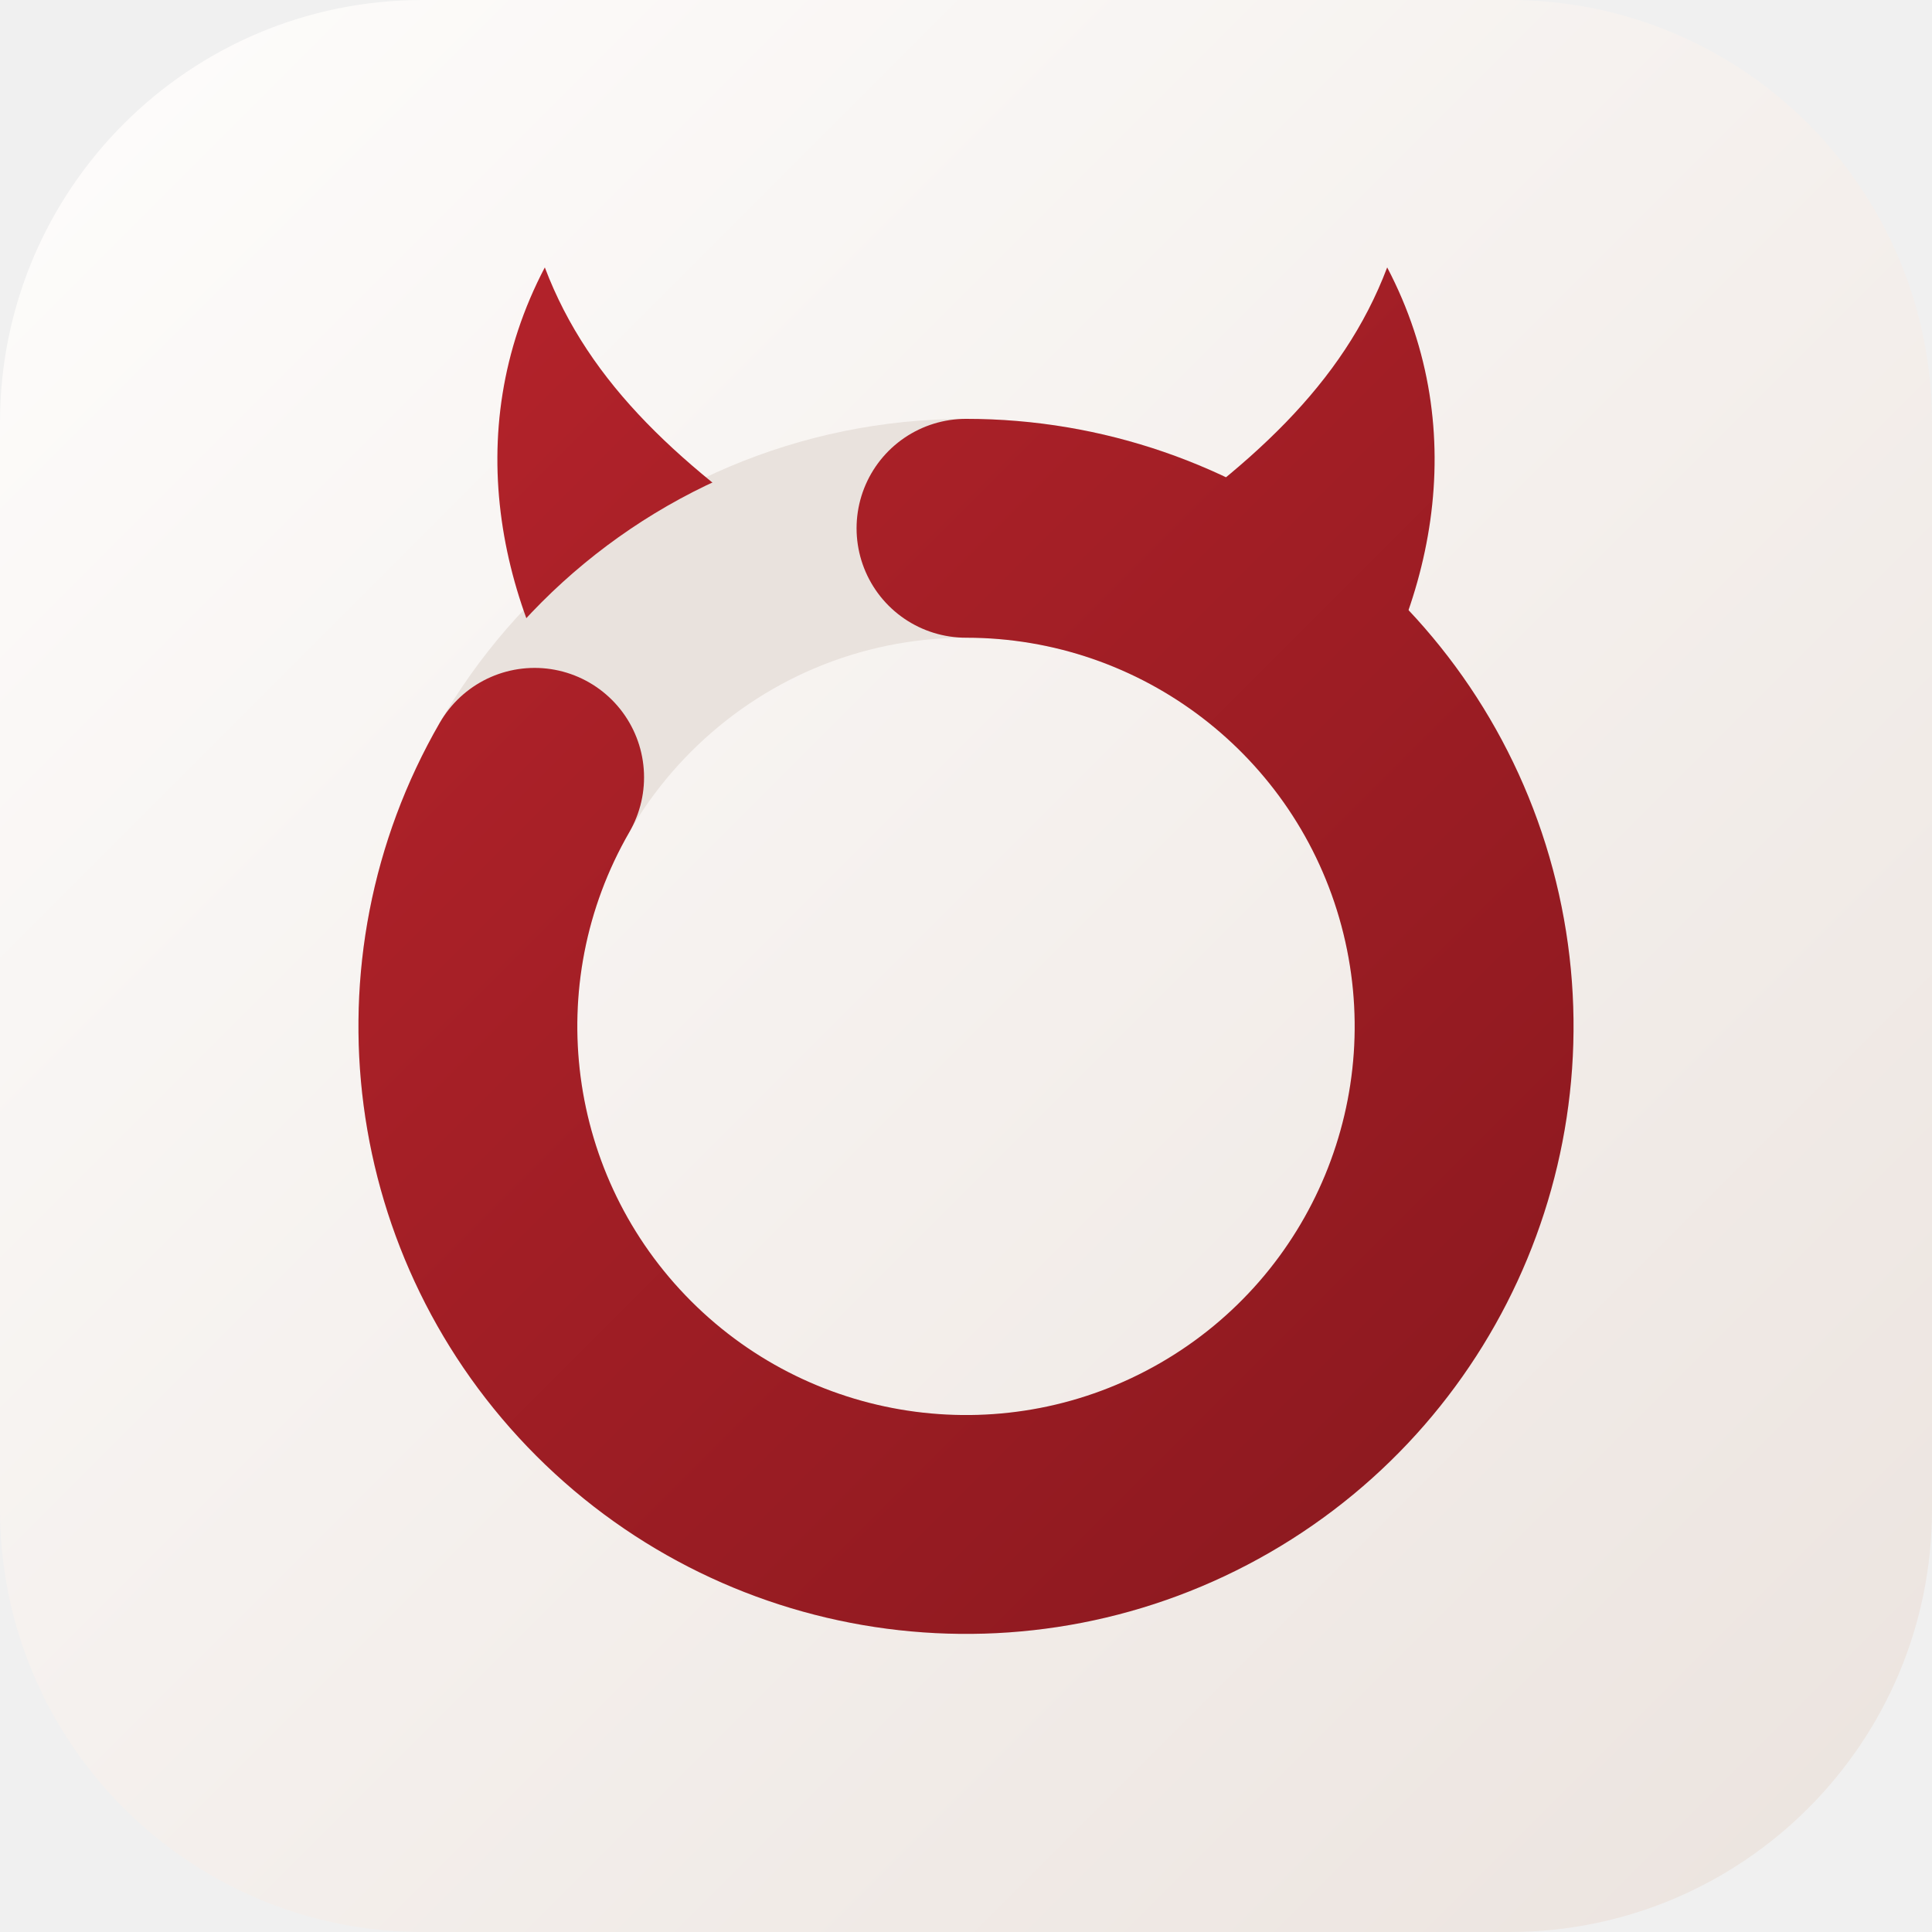
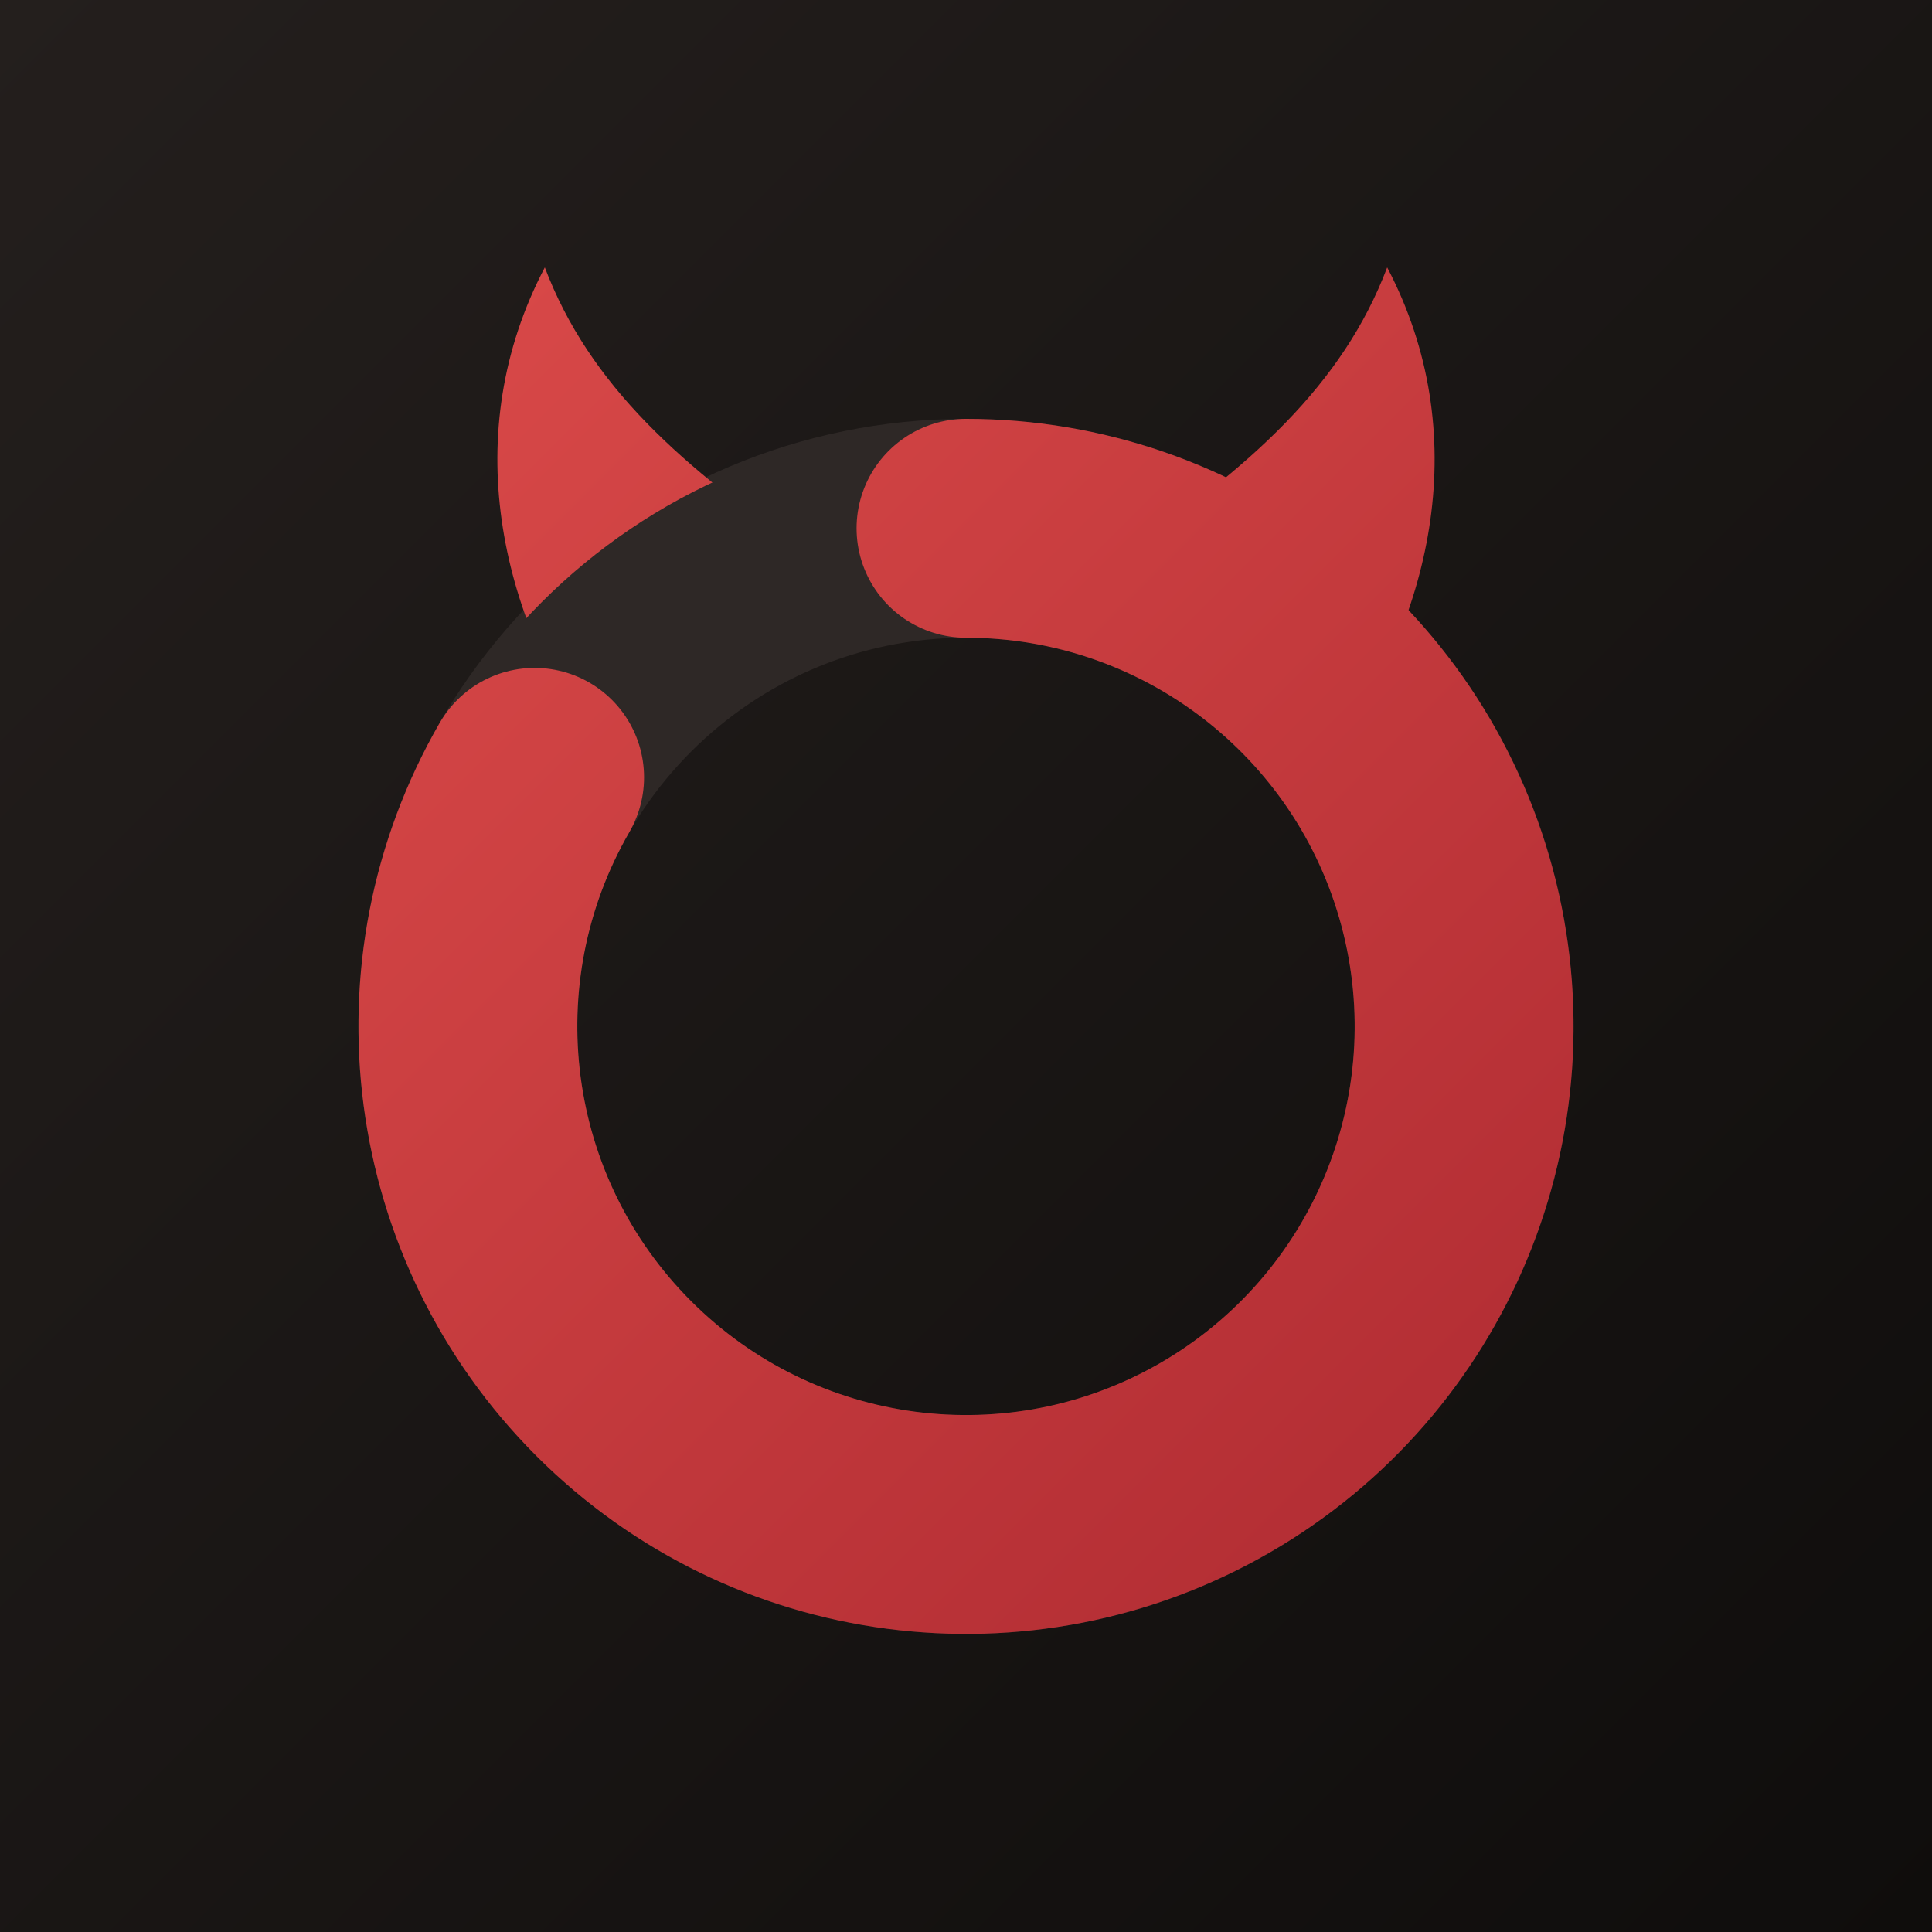
<svg xmlns="http://www.w3.org/2000/svg" viewBox="0 0 512 512">
  <defs>
    <linearGradient id="t" x1="0" y1="0" x2="1" y2="1">
-       <stop offset="0" stop-color="#fefdfc" />
-       <stop offset="1" stop-color="#ebe3de" />
+       <stop offset="0" stop-color="#241f1d" />
+       <stop offset="1" stop-color="#0f0d0c" />
    </linearGradient>
    <linearGradient id="g" x1="0" y1="0" x2="1" y2="1">
-       <stop offset="0" stop-color="#c0262e" />
-       <stop offset="1" stop-color="#7d151b" />
+       <stop offset="0" stop-color="#e5524f" />
+       <stop offset="1" stop-color="#a3222b" />
    </linearGradient>
    <mask id="m" maskUnits="userSpaceOnUse" x="0" y="0" width="512" height="512">
      <g fill="#fff">
        <path transform="translate(178.41 165.21) rotate(-42) scale(0.86)" d="M-44 14 C-38 -38 -10 -88 44 -108 C30 -72 34 -34 46 14 Z" />
        <path transform="translate(333.59 165.21) rotate(42) scale(-0.86 0.86)" d="M-44 14 C-38 -38 -10 -88 44 -108 C30 -72 34 -34 46 14 Z" />
      </g>
      <circle cx="256" cy="272" r="159.0" fill="#000" />
      <path d="M256.00 140.00 A132 132 0 1 1 141.68 206.00" fill="none" stroke="#fff" stroke-width="58" stroke-linecap="round" />
    </mask>
  </defs>
-   <rect width="512" height="512" rx="112" fill="url(#t)" />
-   <circle cx="256" cy="272" r="132" fill="none" stroke="#e9e2dd" stroke-width="58" />
+   <rect width="512" height="512" fill="url(#t)" />
+   <circle cx="256" cy="272" r="132" fill="none" stroke="#2e2826" stroke-width="58" />
  <rect width="512" height="512" fill="url(#g)" mask="url(#m)" />
</svg>
